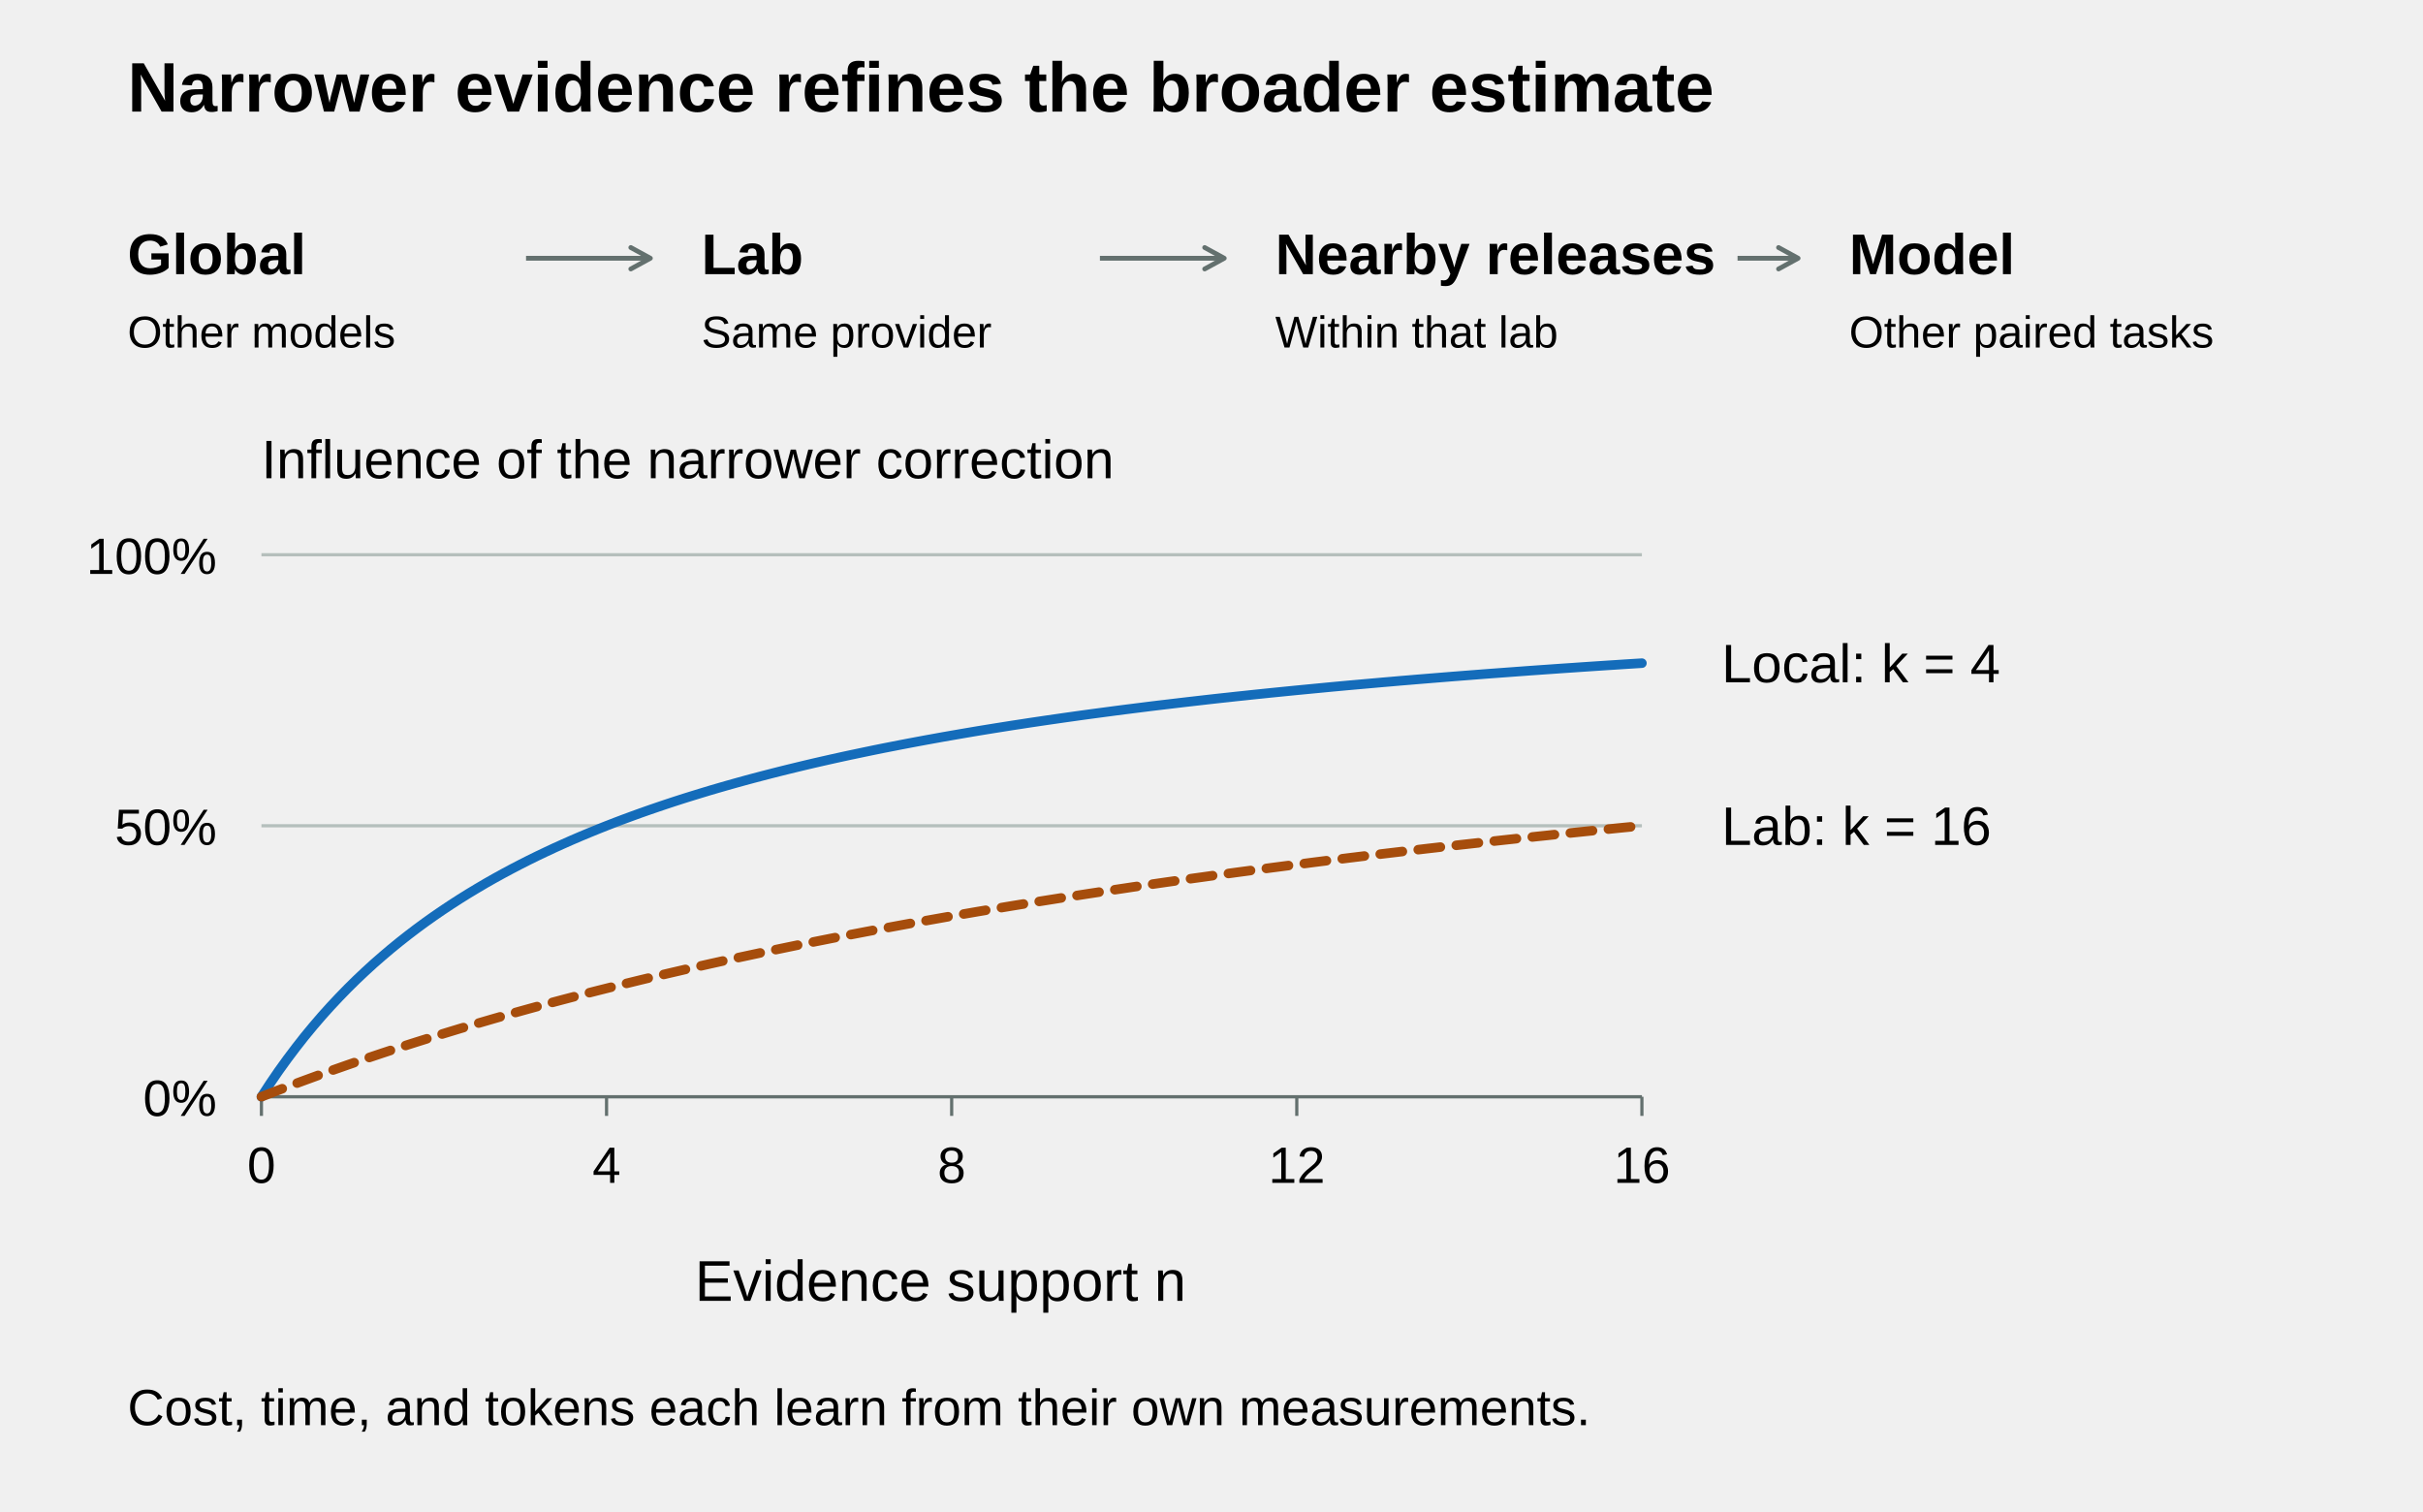
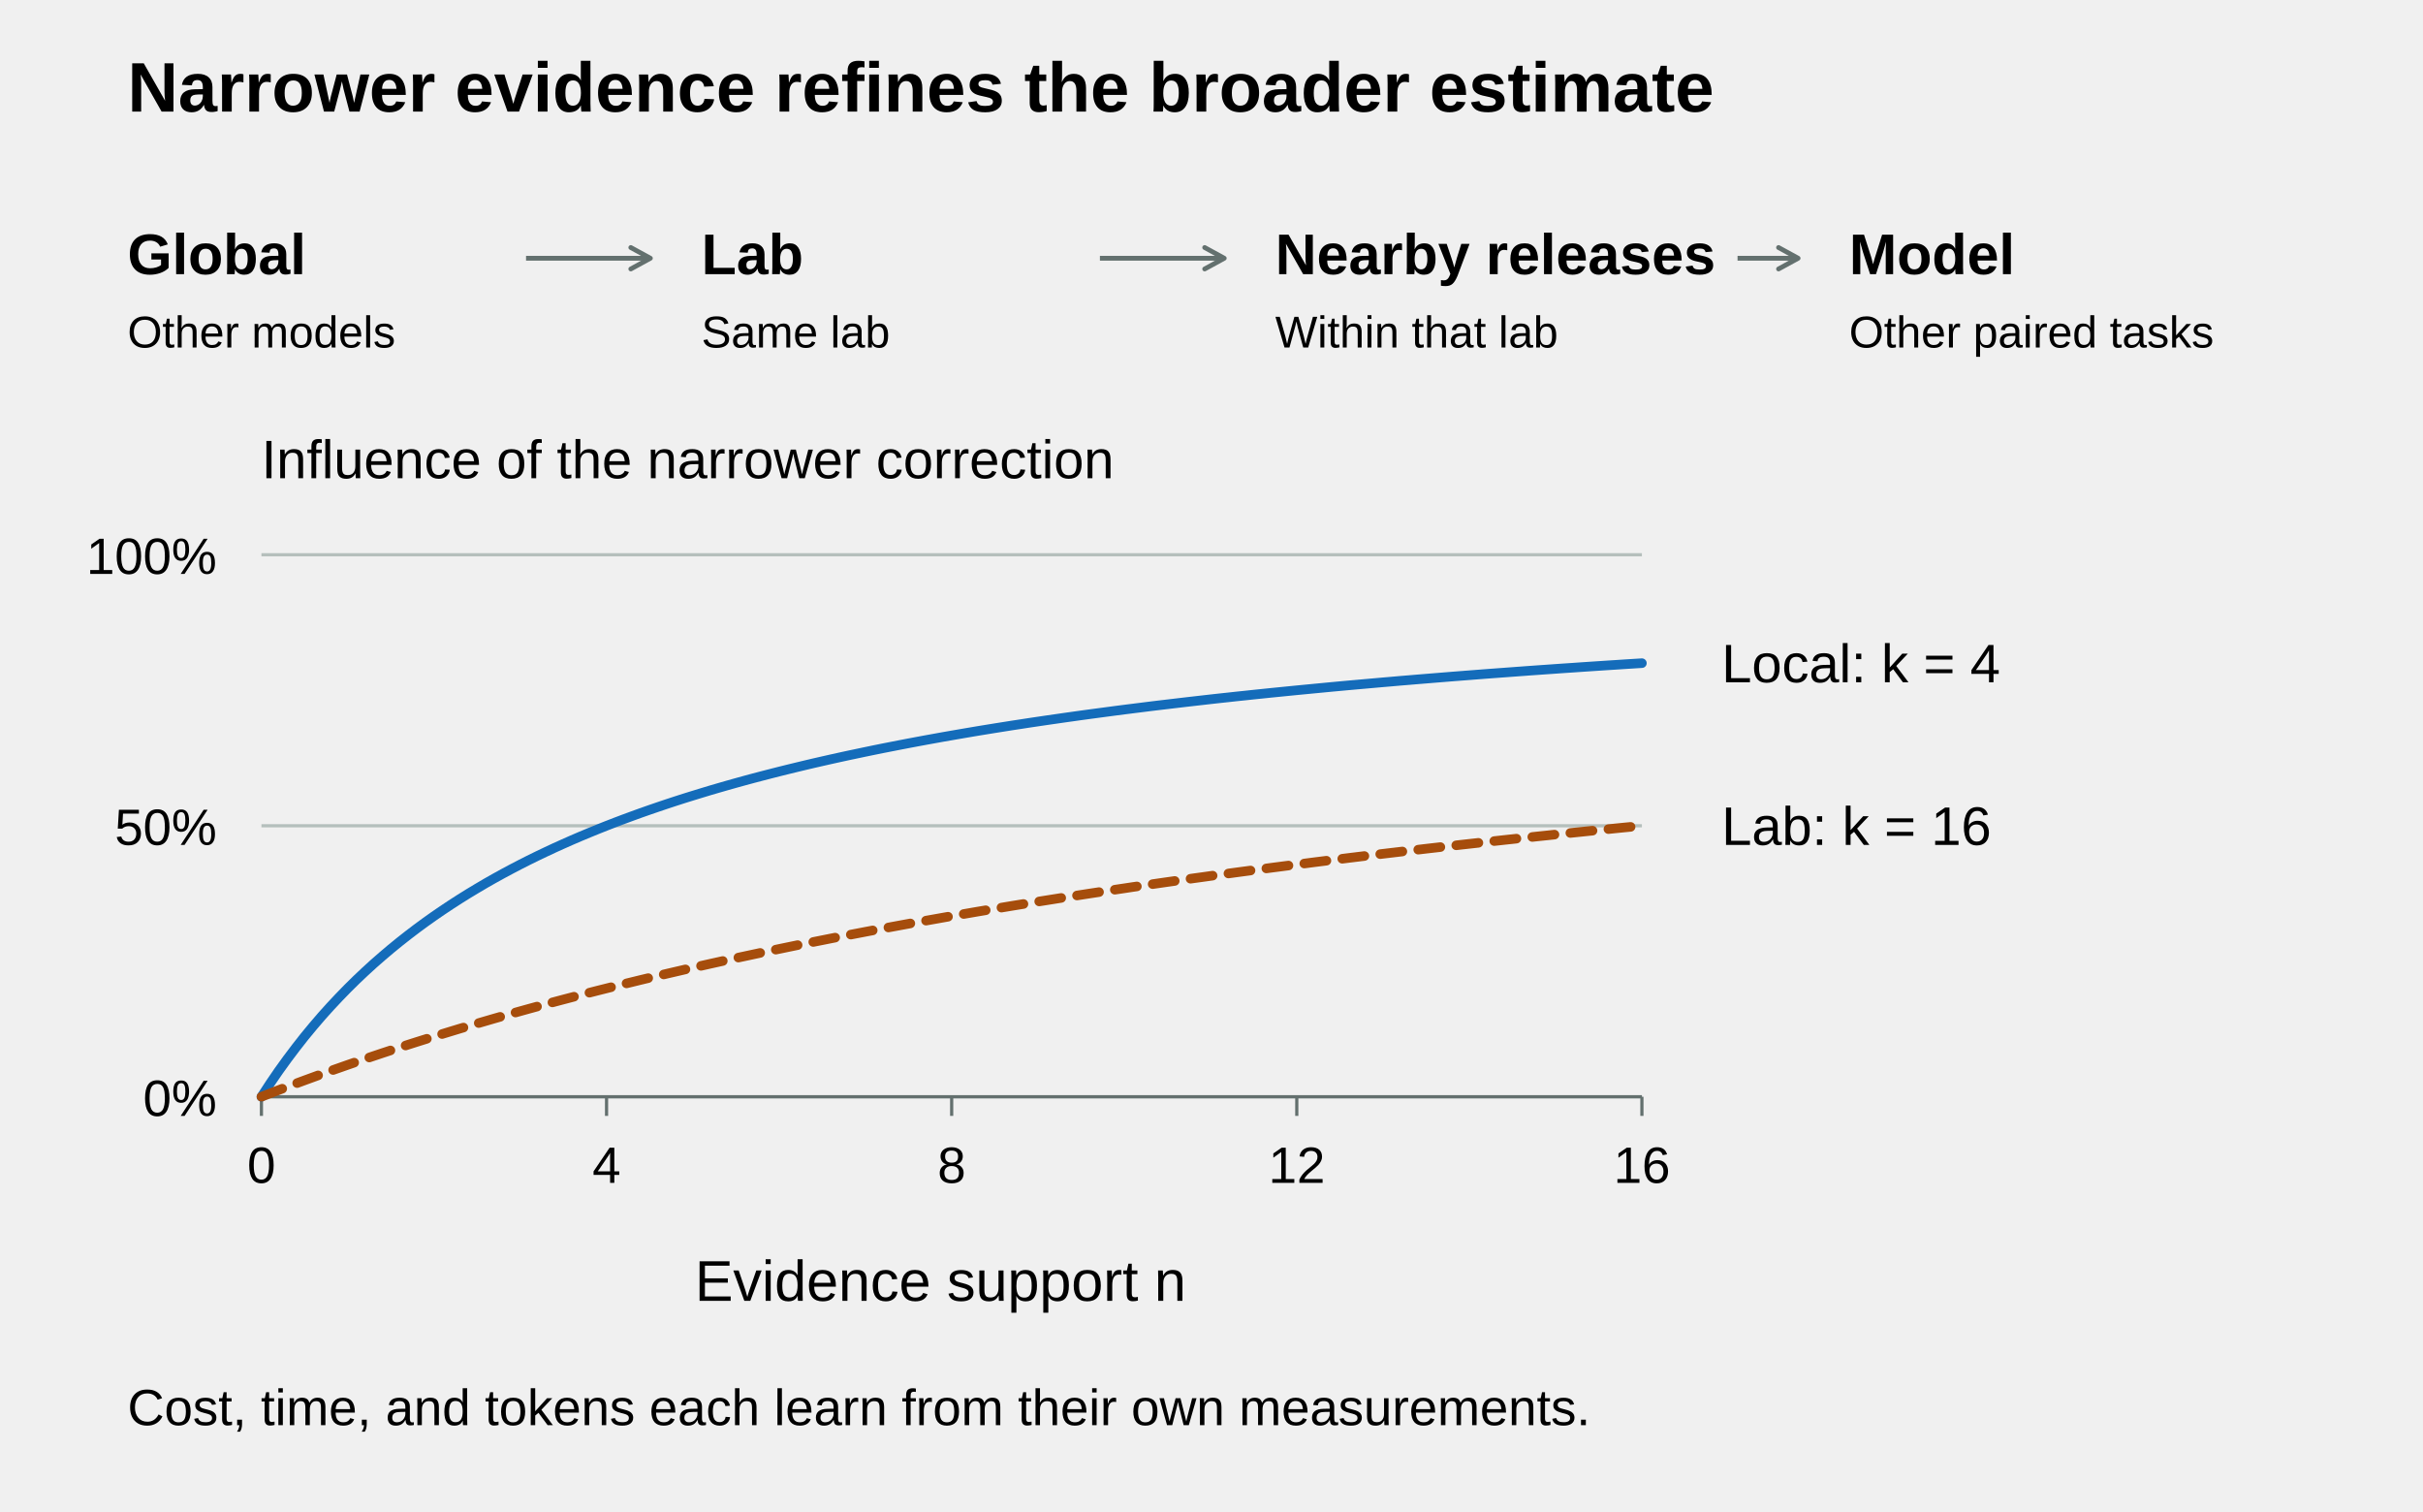
<svg xmlns="http://www.w3.org/2000/svg" viewBox="0 0 760 474" role="img" aria-labelledby="title desc">
  <style>
text { font-family:"Avenir Next","Segoe UI",Arial,sans-serif; }
@media (prefers-color-scheme:dark) {
text { fill:#ffffff; }
[fill="#63706e"] { fill:#a6b2ae; } [stroke="#63706e"] { stroke:#a6b2ae; }
[fill="#b5bfbc"] { fill:#3c4846; } [stroke="#b5bfbc"] { stroke:#3c4846; }
[fill="#146cba"] { fill:#85bfff; } [stroke="#146cba"] { stroke:#85bfff; }
[fill="#a64d0c"] { fill:#ffbc7d; } [stroke="#a64d0c"] { stroke:#ffbc7d; }
}
</style>
  <text x="40" y="35" font-size="22" fill="#000000" text-anchor="start" font-weight="600">Narrower evidence refines the broader estimate</text>
  <text x="40" y="86" font-size="18" fill="#000000" text-anchor="start" font-weight="600">Global</text>
  <text x="40" y="109" font-size="14" fill="#000000" text-anchor="start" font-weight="400">Other models</text>
  <line x1="165" y1="81" x2="204" y2="81" stroke="#63706e" stroke-width="1.5" />
  <path d="M197.86 84.36 L204 81 L197.86 77.64" fill="none" stroke="#63706e" stroke-width="1.5" stroke-linejoin="round" stroke-linecap="round" opacity="1" />
  <text x="220" y="86" font-size="18" fill="#000000" text-anchor="start" font-weight="600">Lab</text>
-   <text x="220" y="109" font-size="14" fill="#000000" text-anchor="start" font-weight="400">Same provider</text>
+   <text x="220" y="109" font-size="14" fill="#000000" text-anchor="start" font-weight="400">Same lab</text>
  <line x1="345" y1="81" x2="384" y2="81" stroke="#63706e" stroke-width="1.5" />
  <path d="M377.86 84.36 L384 81 L377.86 77.64" fill="none" stroke="#63706e" stroke-width="1.5" stroke-linejoin="round" stroke-linecap="round" opacity="1" />
  <text x="400" y="86" font-size="18" fill="#000000" text-anchor="start" font-weight="600">Nearby releases</text>
  <text x="400" y="109" font-size="14" fill="#000000" text-anchor="start" font-weight="400">Within that lab</text>
  <line x1="545" y1="81" x2="564" y2="81" stroke="#63706e" stroke-width="1.5" />
  <path d="M557.86 84.36 L564 81 L557.86 77.64" fill="none" stroke="#63706e" stroke-width="1.5" stroke-linejoin="round" stroke-linecap="round" opacity="1" />
  <text x="580" y="86" font-size="18" fill="#000000" text-anchor="start" font-weight="600">Model</text>
  <text x="580" y="109" font-size="14" fill="#000000" text-anchor="start" font-weight="400">Other paired tasks</text>
  <line x1="82" y1="344" x2="515" y2="344" stroke="#b5bfbc" stroke-width="1" />
  <text x="68" y="350" font-size="16" fill="#000000" text-anchor="end" font-weight="400">0%</text>
  <line x1="82" y1="259" x2="515" y2="259" stroke="#b5bfbc" stroke-width="1" />
  <text x="68" y="265" font-size="16" fill="#000000" text-anchor="end" font-weight="400">50%</text>
  <line x1="82" y1="174" x2="515" y2="174" stroke="#b5bfbc" stroke-width="1" />
  <text x="68" y="180" font-size="16" fill="#000000" text-anchor="end" font-weight="400">100%</text>
  <line x1="82" y1="344" x2="82" y2="350" stroke="#63706e" stroke-width="1" />
  <text x="82" y="371" font-size="16" fill="#000000" text-anchor="middle" font-weight="400">0</text>
  <line x1="190.25" y1="344" x2="190.25" y2="350" stroke="#63706e" stroke-width="1" />
  <text x="190.25" y="371" font-size="16" fill="#000000" text-anchor="middle" font-weight="400">4</text>
  <line x1="298.5" y1="344" x2="298.5" y2="350" stroke="#63706e" stroke-width="1" />
  <text x="298.5" y="371" font-size="16" fill="#000000" text-anchor="middle" font-weight="400">8</text>
  <line x1="406.75" y1="344" x2="406.75" y2="350" stroke="#63706e" stroke-width="1" />
  <text x="406.75" y="371" font-size="16" fill="#000000" text-anchor="middle" font-weight="400">12</text>
  <line x1="515" y1="344" x2="515" y2="350" stroke="#63706e" stroke-width="1" />
  <text x="515" y="371" font-size="16" fill="#000000" text-anchor="middle" font-weight="400">16</text>
  <line x1="82" y1="344" x2="515" y2="344" stroke="#63706e" stroke-width="1" />
  <path d="M82 344 L84.71 339.85 L87.41 335.9 L90.12 332.14 L92.83 328.55 L95.53 325.11 L98.24 321.83 L100.94 318.68 L103.65 315.67 L106.36 312.78 L109.06 310 L111.77 307.33 L114.48 304.77 L117.18 302.3 L119.89 299.93 L122.59 297.64 L125.3 295.43 L128.01 293.3 L130.71 291.24 L133.42 289.25 L136.13 287.33 L138.83 285.48 L141.54 283.68 L144.24 281.94 L146.95 280.25 L149.66 278.62 L152.36 277.03 L155.07 275.49 L157.77 274 L160.48 272.55 L163.19 271.14 L165.89 269.77 L168.6 268.44 L171.31 267.15 L174.01 265.89 L176.72 264.67 L179.43 263.47 L182.13 262.31 L184.84 261.18 L187.54 260.08 L190.25 259 L192.96 257.95 L195.66 256.93 L198.37 255.93 L201.07 254.95 L203.78 254 L206.49 253.07 L209.19 252.16 L211.9 251.27 L214.61 250.4 L217.31 249.56 L220.02 248.73 L222.72 247.91 L225.43 247.12 L228.14 246.34 L230.84 245.58 L233.55 244.83 L236.26 244.1 L238.96 243.39 L241.67 242.69 L244.38 242 L247.08 241.33 L249.79 240.67 L252.49 240.02 L255.2 239.38 L257.91 238.76 L260.61 238.15 L263.32 237.55 L266.02 236.96 L268.73 236.39 L271.44 235.82 L274.14 235.26 L276.85 234.71 L279.56 234.18 L282.26 233.65 L284.97 233.13 L287.68 232.62 L290.38 232.12 L293.09 231.63 L295.79 231.14 L298.5 230.67 L301.21 230.2 L303.91 229.74 L306.62 229.28 L309.32 228.84 L312.03 228.4 L314.74 227.97 L317.44 227.54 L320.15 227.13 L322.86 226.71 L325.56 226.31 L328.27 225.91 L330.98 225.52 L333.68 225.13 L336.39 224.75 L339.09 224.37 L341.8 224 L344.51 223.64 L347.21 223.28 L349.92 222.92 L352.63 222.57 L355.33 222.23 L358.04 221.89 L360.74 221.55 L363.45 221.22 L366.16 220.9 L368.86 220.58 L371.57 220.26 L374.27 219.95 L376.98 219.64 L379.69 219.33 L382.39 219.03 L385.1 218.74 L387.81 218.44 L390.51 218.16 L393.22 217.87 L395.93 217.59 L398.63 217.31 L401.34 217.04 L404.04 216.77 L406.75 216.5 L409.46 216.24 L412.16 215.98 L414.87 215.72 L417.57 215.46 L420.28 215.21 L422.99 214.96 L425.69 214.72 L428.4 214.48 L431.11 214.24 L433.81 214 L436.52 213.77 L439.23 213.53 L441.93 213.31 L444.64 213.08 L447.34 212.86 L450.05 212.64 L452.76 212.42 L455.46 212.2 L458.17 211.99 L460.88 211.78 L463.58 211.57 L466.29 211.36 L468.99 211.16 L471.7 210.96 L474.41 210.76 L477.11 210.56 L479.82 210.36 L482.52 210.17 L485.23 209.98 L487.94 209.79 L490.64 209.6 L493.35 209.42 L496.06 209.23 L498.76 209.05 L501.47 208.87 L504.18 208.69 L506.88 208.52 L509.59 208.34 L512.29 208.17 L515 208" fill="none" stroke="#146cba" stroke-width="3" stroke-linejoin="round" stroke-linecap="round" opacity="1" />
  <path d="M82 344 L84.71 342.94 L87.41 341.9 L90.12 340.87 L92.83 339.85 L95.53 338.85 L98.24 337.86 L100.94 336.87 L103.65 335.9 L106.36 334.95 L109.06 334 L111.77 333.06 L114.48 332.14 L117.18 331.23 L119.89 330.32 L122.59 329.43 L125.3 328.55 L128.01 327.67 L130.71 326.81 L133.42 325.96 L136.13 325.11 L138.83 324.28 L141.54 323.45 L144.24 322.63 L146.95 321.83 L149.66 321.03 L152.36 320.24 L155.07 319.45 L157.77 318.68 L160.48 317.92 L163.19 317.16 L165.89 316.41 L168.6 315.67 L171.31 314.93 L174.01 314.21 L176.72 313.49 L179.43 312.78 L182.13 312.07 L184.84 311.37 L187.54 310.68 L190.25 310 L192.96 309.32 L195.66 308.65 L198.37 307.99 L201.07 307.33 L203.78 306.68 L206.49 306.04 L209.19 305.4 L211.9 304.77 L214.61 304.14 L217.31 303.52 L220.02 302.91 L222.72 302.3 L225.43 301.7 L228.14 301.1 L230.84 300.51 L233.55 299.93 L236.26 299.35 L238.96 298.77 L241.67 298.2 L244.38 297.64 L247.08 297.08 L249.79 296.52 L252.49 295.97 L255.2 295.43 L257.91 294.89 L260.61 294.35 L263.32 293.82 L266.02 293.3 L268.73 292.78 L271.44 292.26 L274.14 291.75 L276.85 291.24 L279.56 290.74 L282.26 290.24 L284.97 289.74 L287.68 289.25 L290.38 288.77 L293.09 288.29 L295.79 287.81 L298.5 287.33 L301.21 286.86 L303.91 286.4 L306.62 285.93 L309.32 285.48 L312.03 285.02 L314.74 284.57 L317.44 284.12 L320.15 283.68 L322.86 283.24 L325.56 282.8 L328.27 282.37 L330.98 281.94 L333.68 281.51 L336.39 281.09 L339.09 280.67 L341.8 280.25 L344.51 279.84 L347.21 279.43 L349.92 279.02 L352.63 278.62 L355.33 278.21 L358.04 277.82 L360.74 277.42 L363.45 277.03 L366.16 276.64 L368.86 276.26 L371.57 275.87 L374.27 275.49 L376.98 275.12 L379.69 274.74 L382.39 274.37 L385.1 274 L387.81 273.63 L390.51 273.27 L393.22 272.91 L395.93 272.55 L398.63 272.19 L401.34 271.84 L404.04 271.49 L406.75 271.14 L409.46 270.8 L412.16 270.45 L414.87 270.11 L417.57 269.77 L420.28 269.44 L422.99 269.1 L425.69 268.77 L428.4 268.44 L431.11 268.12 L433.81 267.79 L436.52 267.47 L439.23 267.15 L441.93 266.83 L444.64 266.52 L447.34 266.2 L450.05 265.89 L452.76 265.58 L455.46 265.28 L458.17 264.97 L460.88 264.67 L463.58 264.37 L466.29 264.07 L468.99 263.77 L471.7 263.47 L474.41 263.18 L477.11 262.89 L479.82 262.6 L482.52 262.31 L485.23 262.03 L487.94 261.74 L490.64 261.46 L493.35 261.18 L496.06 260.9 L498.76 260.62 L501.47 260.35 L504.18 260.08 L506.88 259.8 L509.59 259.53 L512.29 259.27 L515 259" fill="none" stroke="#a64d0c" stroke-width="3" stroke-linejoin="round" stroke-linecap="round" opacity="1" stroke-dasharray="7 5" />
  <text x="540" y="214" font-size="17" fill="#000000" text-anchor="start" font-weight="400">Local: k = 4</text>
  <text x="540" y="265" font-size="17" fill="#000000" text-anchor="start" font-weight="400">Lab: k = 16</text>
  <text x="82" y="150" font-size="17" fill="#000000" text-anchor="start" font-weight="400">Influence of the narrower correction</text>
  <text x="295" y="408" font-size="18" fill="#000000" text-anchor="middle" font-weight="400">Evidence support n</text>
  <text x="40" y="447" font-size="16" fill="#000000" text-anchor="start" font-weight="400">Cost, time, and tokens each learn from their own measurements.</text>
</svg>
